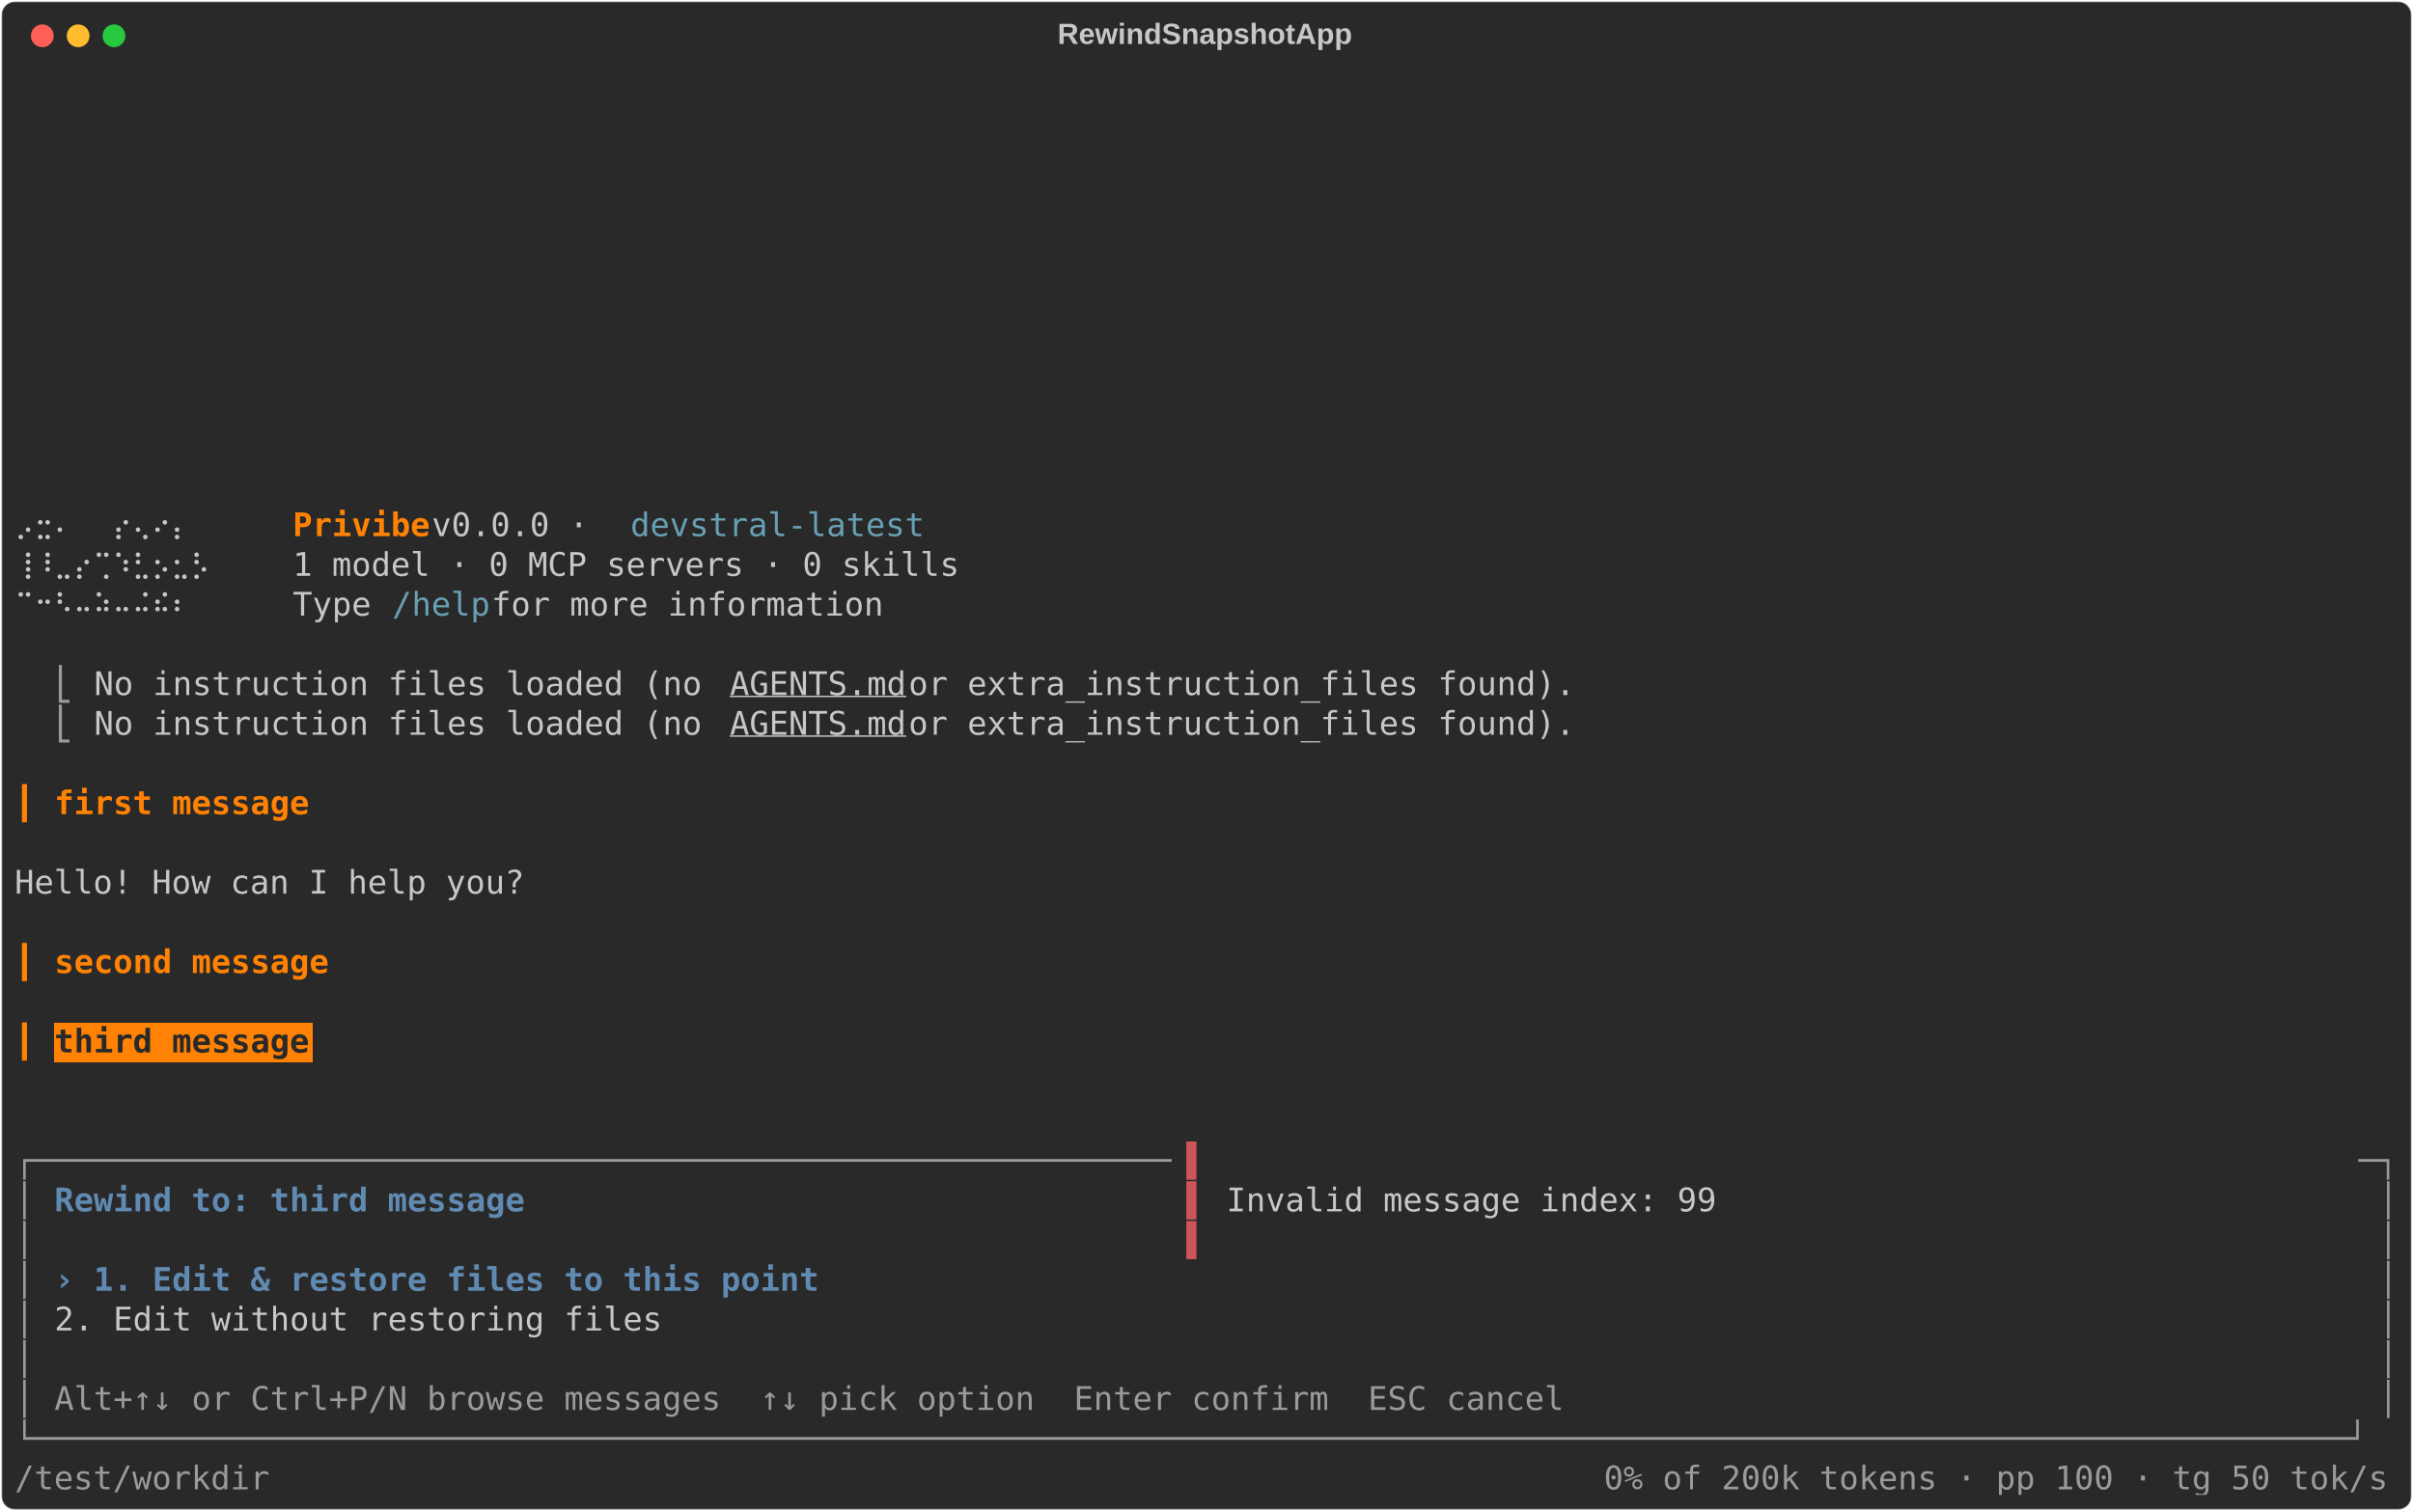
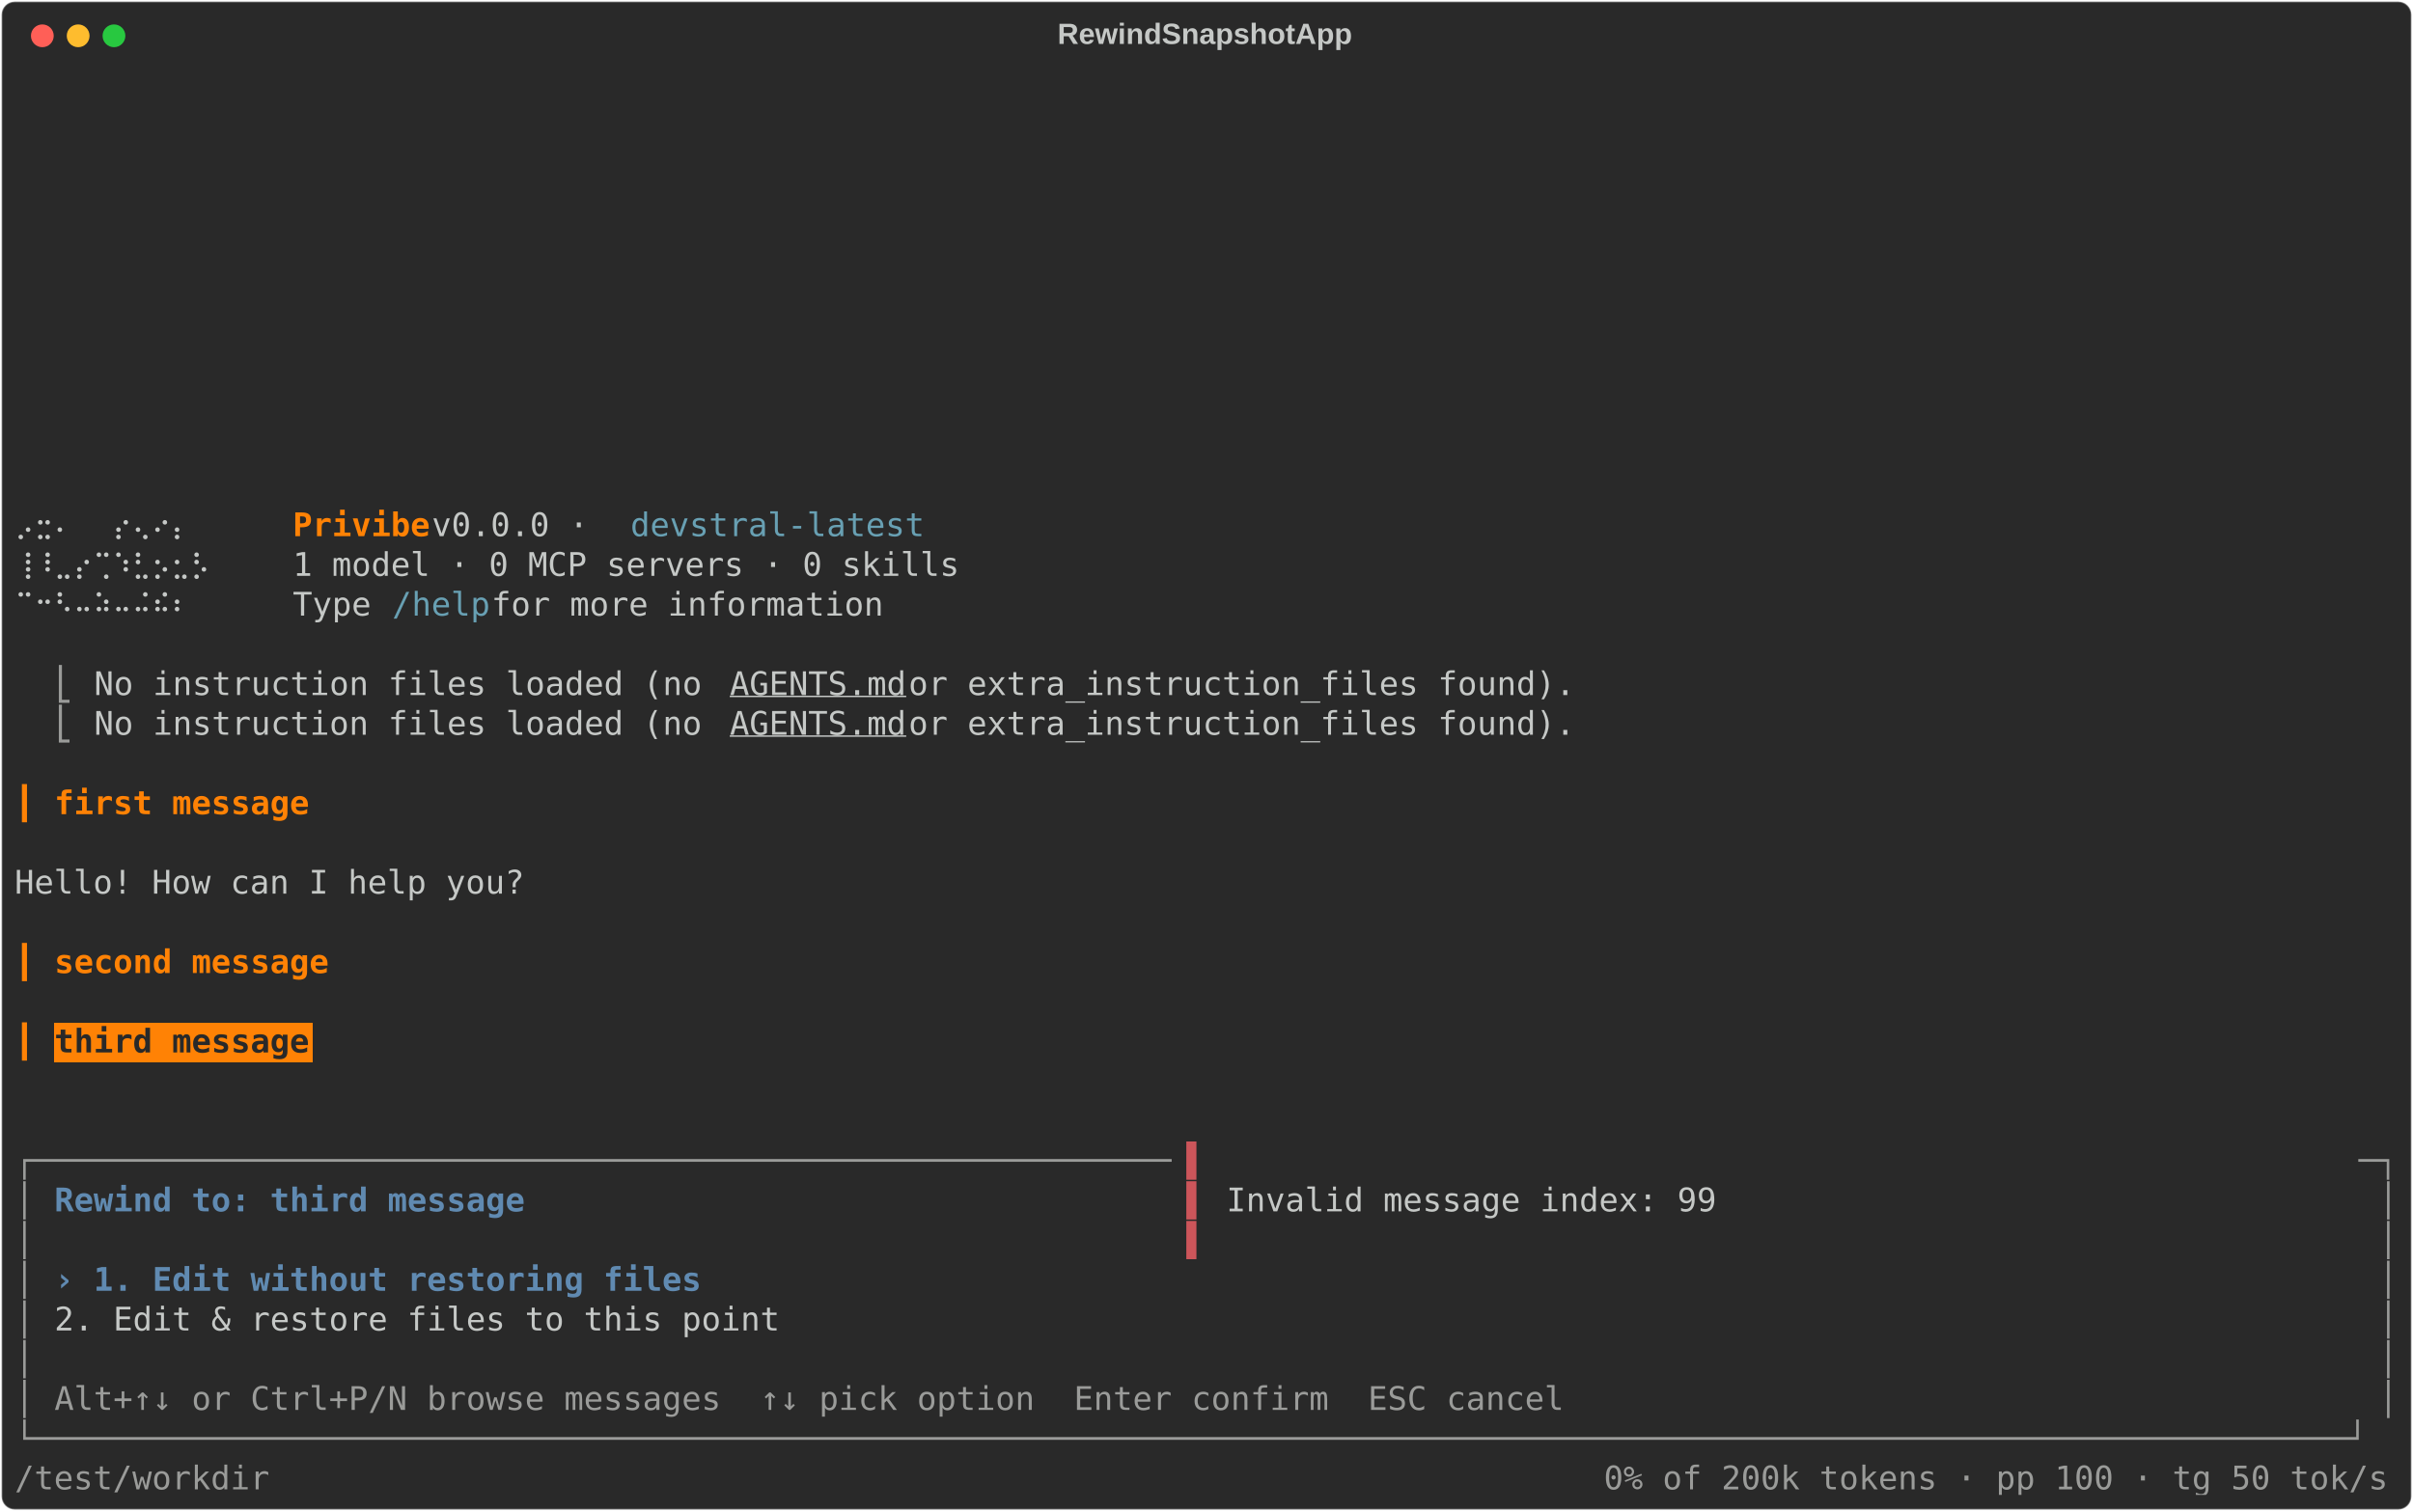
<svg xmlns="http://www.w3.org/2000/svg" class="rich-terminal" viewBox="0 0 1482 928.4">
  <style>

    @font-face {
        font-family: "Fira Code";
        src: local("FiraCode-Regular"),
                url("https://cdnjs.cloudflare.com/ajax/libs/firacode/6.2.0/woff2/FiraCode-Regular.woff2") format("woff2"),
                url("https://cdnjs.cloudflare.com/ajax/libs/firacode/6.2.0/woff/FiraCode-Regular.woff") format("woff");
        font-style: normal;
        font-weight: 400;
    }
    @font-face {
        font-family: "Fira Code";
        src: local("FiraCode-Bold"),
                url("https://cdnjs.cloudflare.com/ajax/libs/firacode/6.2.0/woff2/FiraCode-Bold.woff2") format("woff2"),
                url("https://cdnjs.cloudflare.com/ajax/libs/firacode/6.2.0/woff/FiraCode-Bold.woff") format("woff");
        font-style: bold;
        font-weight: 700;
    }

    .terminal-matrix {
        font-family: Fira Code, monospace;
        font-size: 20px;
        line-height: 24.4px;
        font-variant-east-asian: full-width;
    }

    .terminal-title {
        font-size: 18px;
        font-weight: bold;
        font-family: arial;
    }

    .terminal-r1 { fill: #c5c8c6 }
.terminal-r2 { fill: #ff8205;font-weight: bold }
.terminal-r3 { fill: #68a0b3 }
.terminal-r4 { fill: #9a9b99 }
.terminal-r5 { fill: #c5c8c6;text-decoration: underline; }
.terminal-r6 { fill: #ff8205 }
.terminal-r7 { fill: #292929;font-weight: bold }
.terminal-r8 { fill: #cc555a }
.terminal-r9 { fill: #608ab1;font-weight: bold }
    </style>
  <defs>
    <clipPath id="terminal-clip-terminal">
      <rect x="0" y="0" width="1463.0" height="877.4" />
    </clipPath>
    <clipPath id="terminal-line-0">
      <rect x="0" y="1.5" width="1464" height="24.65" />
    </clipPath>
    <clipPath id="terminal-line-1">
      <rect x="0" y="25.9" width="1464" height="24.65" />
    </clipPath>
    <clipPath id="terminal-line-2">
      <rect x="0" y="50.3" width="1464" height="24.65" />
    </clipPath>
    <clipPath id="terminal-line-3">
      <rect x="0" y="74.7" width="1464" height="24.65" />
    </clipPath>
    <clipPath id="terminal-line-4">
      <rect x="0" y="99.1" width="1464" height="24.65" />
    </clipPath>
    <clipPath id="terminal-line-5">
      <rect x="0" y="123.5" width="1464" height="24.65" />
    </clipPath>
    <clipPath id="terminal-line-6">
      <rect x="0" y="147.9" width="1464" height="24.65" />
    </clipPath>
    <clipPath id="terminal-line-7">
      <rect x="0" y="172.3" width="1464" height="24.65" />
    </clipPath>
    <clipPath id="terminal-line-8">
      <rect x="0" y="196.7" width="1464" height="24.65" />
    </clipPath>
    <clipPath id="terminal-line-9">
      <rect x="0" y="221.1" width="1464" height="24.65" />
    </clipPath>
    <clipPath id="terminal-line-10">
      <rect x="0" y="245.5" width="1464" height="24.65" />
    </clipPath>
    <clipPath id="terminal-line-11">
      <rect x="0" y="269.9" width="1464" height="24.65" />
    </clipPath>
    <clipPath id="terminal-line-12">
      <rect x="0" y="294.3" width="1464" height="24.65" />
    </clipPath>
    <clipPath id="terminal-line-13">
      <rect x="0" y="318.7" width="1464" height="24.65" />
    </clipPath>
    <clipPath id="terminal-line-14">
      <rect x="0" y="343.1" width="1464" height="24.65" />
    </clipPath>
    <clipPath id="terminal-line-15">
      <rect x="0" y="367.5" width="1464" height="24.65" />
    </clipPath>
    <clipPath id="terminal-line-16">
      <rect x="0" y="391.9" width="1464" height="24.65" />
    </clipPath>
    <clipPath id="terminal-line-17">
      <rect x="0" y="416.3" width="1464" height="24.65" />
    </clipPath>
    <clipPath id="terminal-line-18">
      <rect x="0" y="440.7" width="1464" height="24.65" />
    </clipPath>
    <clipPath id="terminal-line-19">
      <rect x="0" y="465.1" width="1464" height="24.65" />
    </clipPath>
    <clipPath id="terminal-line-20">
      <rect x="0" y="489.5" width="1464" height="24.65" />
    </clipPath>
    <clipPath id="terminal-line-21">
      <rect x="0" y="513.9" width="1464" height="24.65" />
    </clipPath>
    <clipPath id="terminal-line-22">
      <rect x="0" y="538.3" width="1464" height="24.65" />
    </clipPath>
    <clipPath id="terminal-line-23">
      <rect x="0" y="562.7" width="1464" height="24.65" />
    </clipPath>
    <clipPath id="terminal-line-24">
      <rect x="0" y="587.1" width="1464" height="24.65" />
    </clipPath>
    <clipPath id="terminal-line-25">
      <rect x="0" y="611.5" width="1464" height="24.65" />
    </clipPath>
    <clipPath id="terminal-line-26">
      <rect x="0" y="635.9" width="1464" height="24.65" />
    </clipPath>
    <clipPath id="terminal-line-27">
      <rect x="0" y="660.3" width="1464" height="24.65" />
    </clipPath>
    <clipPath id="terminal-line-28">
      <rect x="0" y="684.7" width="1464" height="24.65" />
    </clipPath>
    <clipPath id="terminal-line-29">
      <rect x="0" y="709.1" width="1464" height="24.65" />
    </clipPath>
    <clipPath id="terminal-line-30">
      <rect x="0" y="733.5" width="1464" height="24.65" />
    </clipPath>
    <clipPath id="terminal-line-31">
      <rect x="0" y="757.9" width="1464" height="24.65" />
    </clipPath>
    <clipPath id="terminal-line-32">
      <rect x="0" y="782.3" width="1464" height="24.65" />
    </clipPath>
    <clipPath id="terminal-line-33">
      <rect x="0" y="806.7" width="1464" height="24.65" />
    </clipPath>
    <clipPath id="terminal-line-34">
      <rect x="0" y="831.1" width="1464" height="24.65" />
    </clipPath>
  </defs>
  <rect fill="#292929" stroke="rgba(255,255,255,0.35)" stroke-width="1" x="1" y="1" width="1480" height="926.4" rx="8" />
  <text class="terminal-title" fill="#c5c8c6" text-anchor="middle" x="740" y="27">RewindSnapshotApp</text>
  <g transform="translate(26,22)">
    <circle cx="0" cy="0" r="7" fill="#ff5f57" />
    <circle cx="22" cy="0" r="7" fill="#febc2e" />
    <circle cx="44" cy="0" r="7" fill="#28c840" />
  </g>
  <g transform="translate(9, 41)" clip-path="url(#terminal-clip-terminal)">
    <rect fill="#ff8205" x="24.4" y="587.1" width="158.6" height="24.65" shape-rendering="crispEdges" />
    <g class="terminal-matrix">
      <text class="terminal-r1" x="1464" y="20" textLength="12.2" clip-path="url(#terminal-line-0)">
</text>
      <text class="terminal-r1" x="1464" y="44.4" textLength="12.2" clip-path="url(#terminal-line-1)">
</text>
      <text class="terminal-r1" x="1464" y="68.8" textLength="12.2" clip-path="url(#terminal-line-2)">
</text>
      <text class="terminal-r1" x="1464" y="93.2" textLength="12.2" clip-path="url(#terminal-line-3)">
</text>
      <text class="terminal-r1" x="1464" y="117.6" textLength="12.2" clip-path="url(#terminal-line-4)">
</text>
      <text class="terminal-r1" x="1464" y="142" textLength="12.2" clip-path="url(#terminal-line-5)">
</text>
      <text class="terminal-r1" x="1464" y="166.4" textLength="12.2" clip-path="url(#terminal-line-6)">
</text>
      <text class="terminal-r1" x="1464" y="190.8" textLength="12.2" clip-path="url(#terminal-line-7)">
</text>
      <text class="terminal-r1" x="1464" y="215.2" textLength="12.2" clip-path="url(#terminal-line-8)">
</text>
      <text class="terminal-r1" x="1464" y="239.6" textLength="12.2" clip-path="url(#terminal-line-9)">
</text>
      <text class="terminal-r1" x="1464" y="264" textLength="12.2" clip-path="url(#terminal-line-10)">
</text>
      <text class="terminal-r1" x="0" y="288.4" textLength="134.2" clip-path="url(#terminal-line-11)">  ⡠⣒⠄  ⡔⢄⠔⡄</text>
      <text class="terminal-r2" x="170.8" y="288.4" textLength="85.4" clip-path="url(#terminal-line-11)">Privibe</text>
      <text class="terminal-r1" x="256.2" y="288.4" textLength="122" clip-path="url(#terminal-line-11)"> v0.0.0 · </text>
      <text class="terminal-r3" x="378.2" y="288.4" textLength="183" clip-path="url(#terminal-line-11)">devstral-latest</text>
      <text class="terminal-r1" x="1464" y="288.4" textLength="12.2" clip-path="url(#terminal-line-11)">
</text>
      <text class="terminal-r1" x="0" y="312.8" textLength="134.2" clip-path="url(#terminal-line-12)"> ⢸⠸⣀⡔⢉⠱⣃⡢⣂⡣</text>
      <text class="terminal-r1" x="170.8" y="312.8" textLength="414.8" clip-path="url(#terminal-line-12)">1 model · 0 MCP servers · 0 skills</text>
      <text class="terminal-r1" x="1464" y="312.8" textLength="12.2" clip-path="url(#terminal-line-12)">
</text>
      <text class="terminal-r1" x="0" y="337.2" textLength="134.2" clip-path="url(#terminal-line-13)">  ⠉⠒⠣⠤⠵⠤⠬⠮⠆</text>
      <text class="terminal-r1" x="170.8" y="337.2" textLength="61" clip-path="url(#terminal-line-13)">Type </text>
      <text class="terminal-r3" x="231.8" y="337.2" textLength="61" clip-path="url(#terminal-line-13)">/help</text>
      <text class="terminal-r1" x="292.8" y="337.2" textLength="256.2" clip-path="url(#terminal-line-13)"> for more information</text>
      <text class="terminal-r1" x="1464" y="337.2" textLength="12.2" clip-path="url(#terminal-line-13)">
</text>
      <text class="terminal-r1" x="1464" y="361.6" textLength="12.2" clip-path="url(#terminal-line-14)">
</text>
      <text class="terminal-r4" x="24.4" y="386" textLength="12.2" clip-path="url(#terminal-line-15)">⎣</text>
      <text class="terminal-r1" x="48.8" y="386" textLength="390.4" clip-path="url(#terminal-line-15)">No instruction files loaded (no </text>
      <text class="terminal-r5" x="439.2" y="386" textLength="109.8" clip-path="url(#terminal-line-15)">AGENTS.md</text>
      <text class="terminal-r1" x="549" y="386" textLength="427" clip-path="url(#terminal-line-15)"> or extra_instruction_files found).</text>
      <text class="terminal-r1" x="1464" y="386" textLength="12.2" clip-path="url(#terminal-line-15)">
</text>
      <text class="terminal-r4" x="24.4" y="410.4" textLength="12.2" clip-path="url(#terminal-line-16)">⎣</text>
      <text class="terminal-r1" x="48.8" y="410.4" textLength="390.4" clip-path="url(#terminal-line-16)">No instruction files loaded (no </text>
      <text class="terminal-r5" x="439.2" y="410.4" textLength="109.8" clip-path="url(#terminal-line-16)">AGENTS.md</text>
      <text class="terminal-r1" x="549" y="410.4" textLength="427" clip-path="url(#terminal-line-16)"> or extra_instruction_files found).</text>
      <text class="terminal-r1" x="1464" y="410.4" textLength="12.2" clip-path="url(#terminal-line-16)">
</text>
      <text class="terminal-r1" x="1464" y="434.8" textLength="12.2" clip-path="url(#terminal-line-17)">
</text>
      <text class="terminal-r6" x="0" y="459.2" textLength="12.2" clip-path="url(#terminal-line-18)">┃</text>
      <text class="terminal-r2" x="24.4" y="459.2" textLength="158.6" clip-path="url(#terminal-line-18)">first message</text>
      <text class="terminal-r1" x="1464" y="459.2" textLength="12.2" clip-path="url(#terminal-line-18)">
</text>
      <text class="terminal-r1" x="1464" y="483.6" textLength="12.2" clip-path="url(#terminal-line-19)">
</text>
      <text class="terminal-r1" x="0" y="508" textLength="317.2" clip-path="url(#terminal-line-20)">Hello! How can I help you?</text>
      <text class="terminal-r1" x="1464" y="508" textLength="12.2" clip-path="url(#terminal-line-20)">
</text>
      <text class="terminal-r1" x="1464" y="532.4" textLength="12.2" clip-path="url(#terminal-line-21)">
</text>
      <text class="terminal-r6" x="0" y="556.8" textLength="12.2" clip-path="url(#terminal-line-22)">┃</text>
      <text class="terminal-r2" x="24.4" y="556.8" textLength="170.8" clip-path="url(#terminal-line-22)">second message</text>
      <text class="terminal-r1" x="1464" y="556.8" textLength="12.2" clip-path="url(#terminal-line-22)">
</text>
      <text class="terminal-r1" x="1464" y="581.2" textLength="12.2" clip-path="url(#terminal-line-23)">
</text>
      <text class="terminal-r6" x="0" y="605.6" textLength="12.2" clip-path="url(#terminal-line-24)">┃</text>
      <text class="terminal-r7" x="24.4" y="605.6" textLength="158.6" clip-path="url(#terminal-line-24)">third message</text>
      <text class="terminal-r1" x="1464" y="605.6" textLength="12.2" clip-path="url(#terminal-line-24)">
</text>
      <text class="terminal-r1" x="1464" y="630" textLength="12.2" clip-path="url(#terminal-line-25)">
</text>
      <text class="terminal-r1" x="1464" y="654.4" textLength="12.2" clip-path="url(#terminal-line-26)">
</text>
      <text class="terminal-r4" x="0" y="678.8" textLength="719.8" clip-path="url(#terminal-line-27)">┌──────────────────────────────────────────────────────────</text>
      <text class="terminal-r8" x="719.8" y="678.8" textLength="12.2" clip-path="url(#terminal-line-27)">▌</text>
      <text class="terminal-r4" x="1439.6" y="678.8" textLength="24.4" clip-path="url(#terminal-line-27)">─┐</text>
      <text class="terminal-r1" x="1464" y="678.8" textLength="12.2" clip-path="url(#terminal-line-27)">
</text>
      <text class="terminal-r4" x="0" y="703.2" textLength="12.2" clip-path="url(#terminal-line-28)">│</text>
      <text class="terminal-r9" x="24.4" y="703.2" textLength="292.8" clip-path="url(#terminal-line-28)">Rewind to: third message</text>
      <text class="terminal-r8" x="719.8" y="703.2" textLength="12.2" clip-path="url(#terminal-line-28)">▌</text>
      <text class="terminal-r1" x="744.2" y="703.2" textLength="305" clip-path="url(#terminal-line-28)">Invalid message index: 99</text>
      <text class="terminal-r4" x="1451.8" y="703.2" textLength="12.2" clip-path="url(#terminal-line-28)">│</text>
      <text class="terminal-r1" x="1464" y="703.2" textLength="12.2" clip-path="url(#terminal-line-28)">
</text>
      <text class="terminal-r4" x="0" y="727.6" textLength="12.2" clip-path="url(#terminal-line-29)">│</text>
      <text class="terminal-r8" x="719.8" y="727.6" textLength="12.2" clip-path="url(#terminal-line-29)">▌</text>
      <text class="terminal-r4" x="1451.8" y="727.6" textLength="12.2" clip-path="url(#terminal-line-29)">│</text>
      <text class="terminal-r1" x="1464" y="727.6" textLength="12.2" clip-path="url(#terminal-line-29)">
</text>
      <text class="terminal-r4" x="0" y="752" textLength="12.2" clip-path="url(#terminal-line-30)">│</text>
-       <text class="terminal-r9" x="24.4" y="752" textLength="475.8" clip-path="url(#terminal-line-30)">› 1. Edit &amp; restore files to this point</text>
+       <text class="terminal-r9" x="24.4" y="752" textLength="402.6" clip-path="url(#terminal-line-30)">› 1. Edit without restoring files</text>
      <text class="terminal-r4" x="1451.8" y="752" textLength="12.2" clip-path="url(#terminal-line-30)">│</text>
      <text class="terminal-r1" x="1464" y="752" textLength="12.2" clip-path="url(#terminal-line-30)">
</text>
      <text class="terminal-r4" x="0" y="776.4" textLength="12.2" clip-path="url(#terminal-line-31)">│</text>
-       <text class="terminal-r1" x="24.4" y="776.4" textLength="402.6" clip-path="url(#terminal-line-31)">  2. Edit without restoring files</text>
+       <text class="terminal-r1" x="24.4" y="776.4" textLength="475.8" clip-path="url(#terminal-line-31)">  2. Edit &amp; restore files to this point</text>
      <text class="terminal-r4" x="1451.8" y="776.4" textLength="12.2" clip-path="url(#terminal-line-31)">│</text>
      <text class="terminal-r1" x="1464" y="776.4" textLength="12.2" clip-path="url(#terminal-line-31)">
</text>
      <text class="terminal-r4" x="0" y="800.8" textLength="12.2" clip-path="url(#terminal-line-32)">│</text>
      <text class="terminal-r4" x="1451.8" y="800.8" textLength="12.2" clip-path="url(#terminal-line-32)">│</text>
      <text class="terminal-r1" x="1464" y="800.8" textLength="12.2" clip-path="url(#terminal-line-32)">
</text>
      <text class="terminal-r4" x="0" y="825.2" textLength="12.2" clip-path="url(#terminal-line-33)">│</text>
      <text class="terminal-r4" x="24.4" y="825.2" textLength="939.4" clip-path="url(#terminal-line-33)">Alt+↑↓ or Ctrl+P/N browse messages  ↑↓ pick option  Enter confirm  ESC cancel</text>
      <text class="terminal-r4" x="1451.8" y="825.2" textLength="12.2" clip-path="url(#terminal-line-33)">│</text>
      <text class="terminal-r1" x="1464" y="825.2" textLength="12.2" clip-path="url(#terminal-line-33)">
</text>
      <text class="terminal-r4" x="0" y="849.6" textLength="1464" clip-path="url(#terminal-line-34)">└──────────────────────────────────────────────────────────────────────────────────────────────────────────────────────┘</text>
      <text class="terminal-r1" x="1464" y="849.6" textLength="12.2" clip-path="url(#terminal-line-34)">
</text>
      <text class="terminal-r4" x="0" y="874" textLength="158.6" clip-path="url(#terminal-line-35)">/test/workdir</text>
      <text class="terminal-r4" x="976" y="874" textLength="488" clip-path="url(#terminal-line-35)">0% of 200k tokens · pp 100 · tg 50 tok/s</text>
    </g>
  </g>
</svg>
